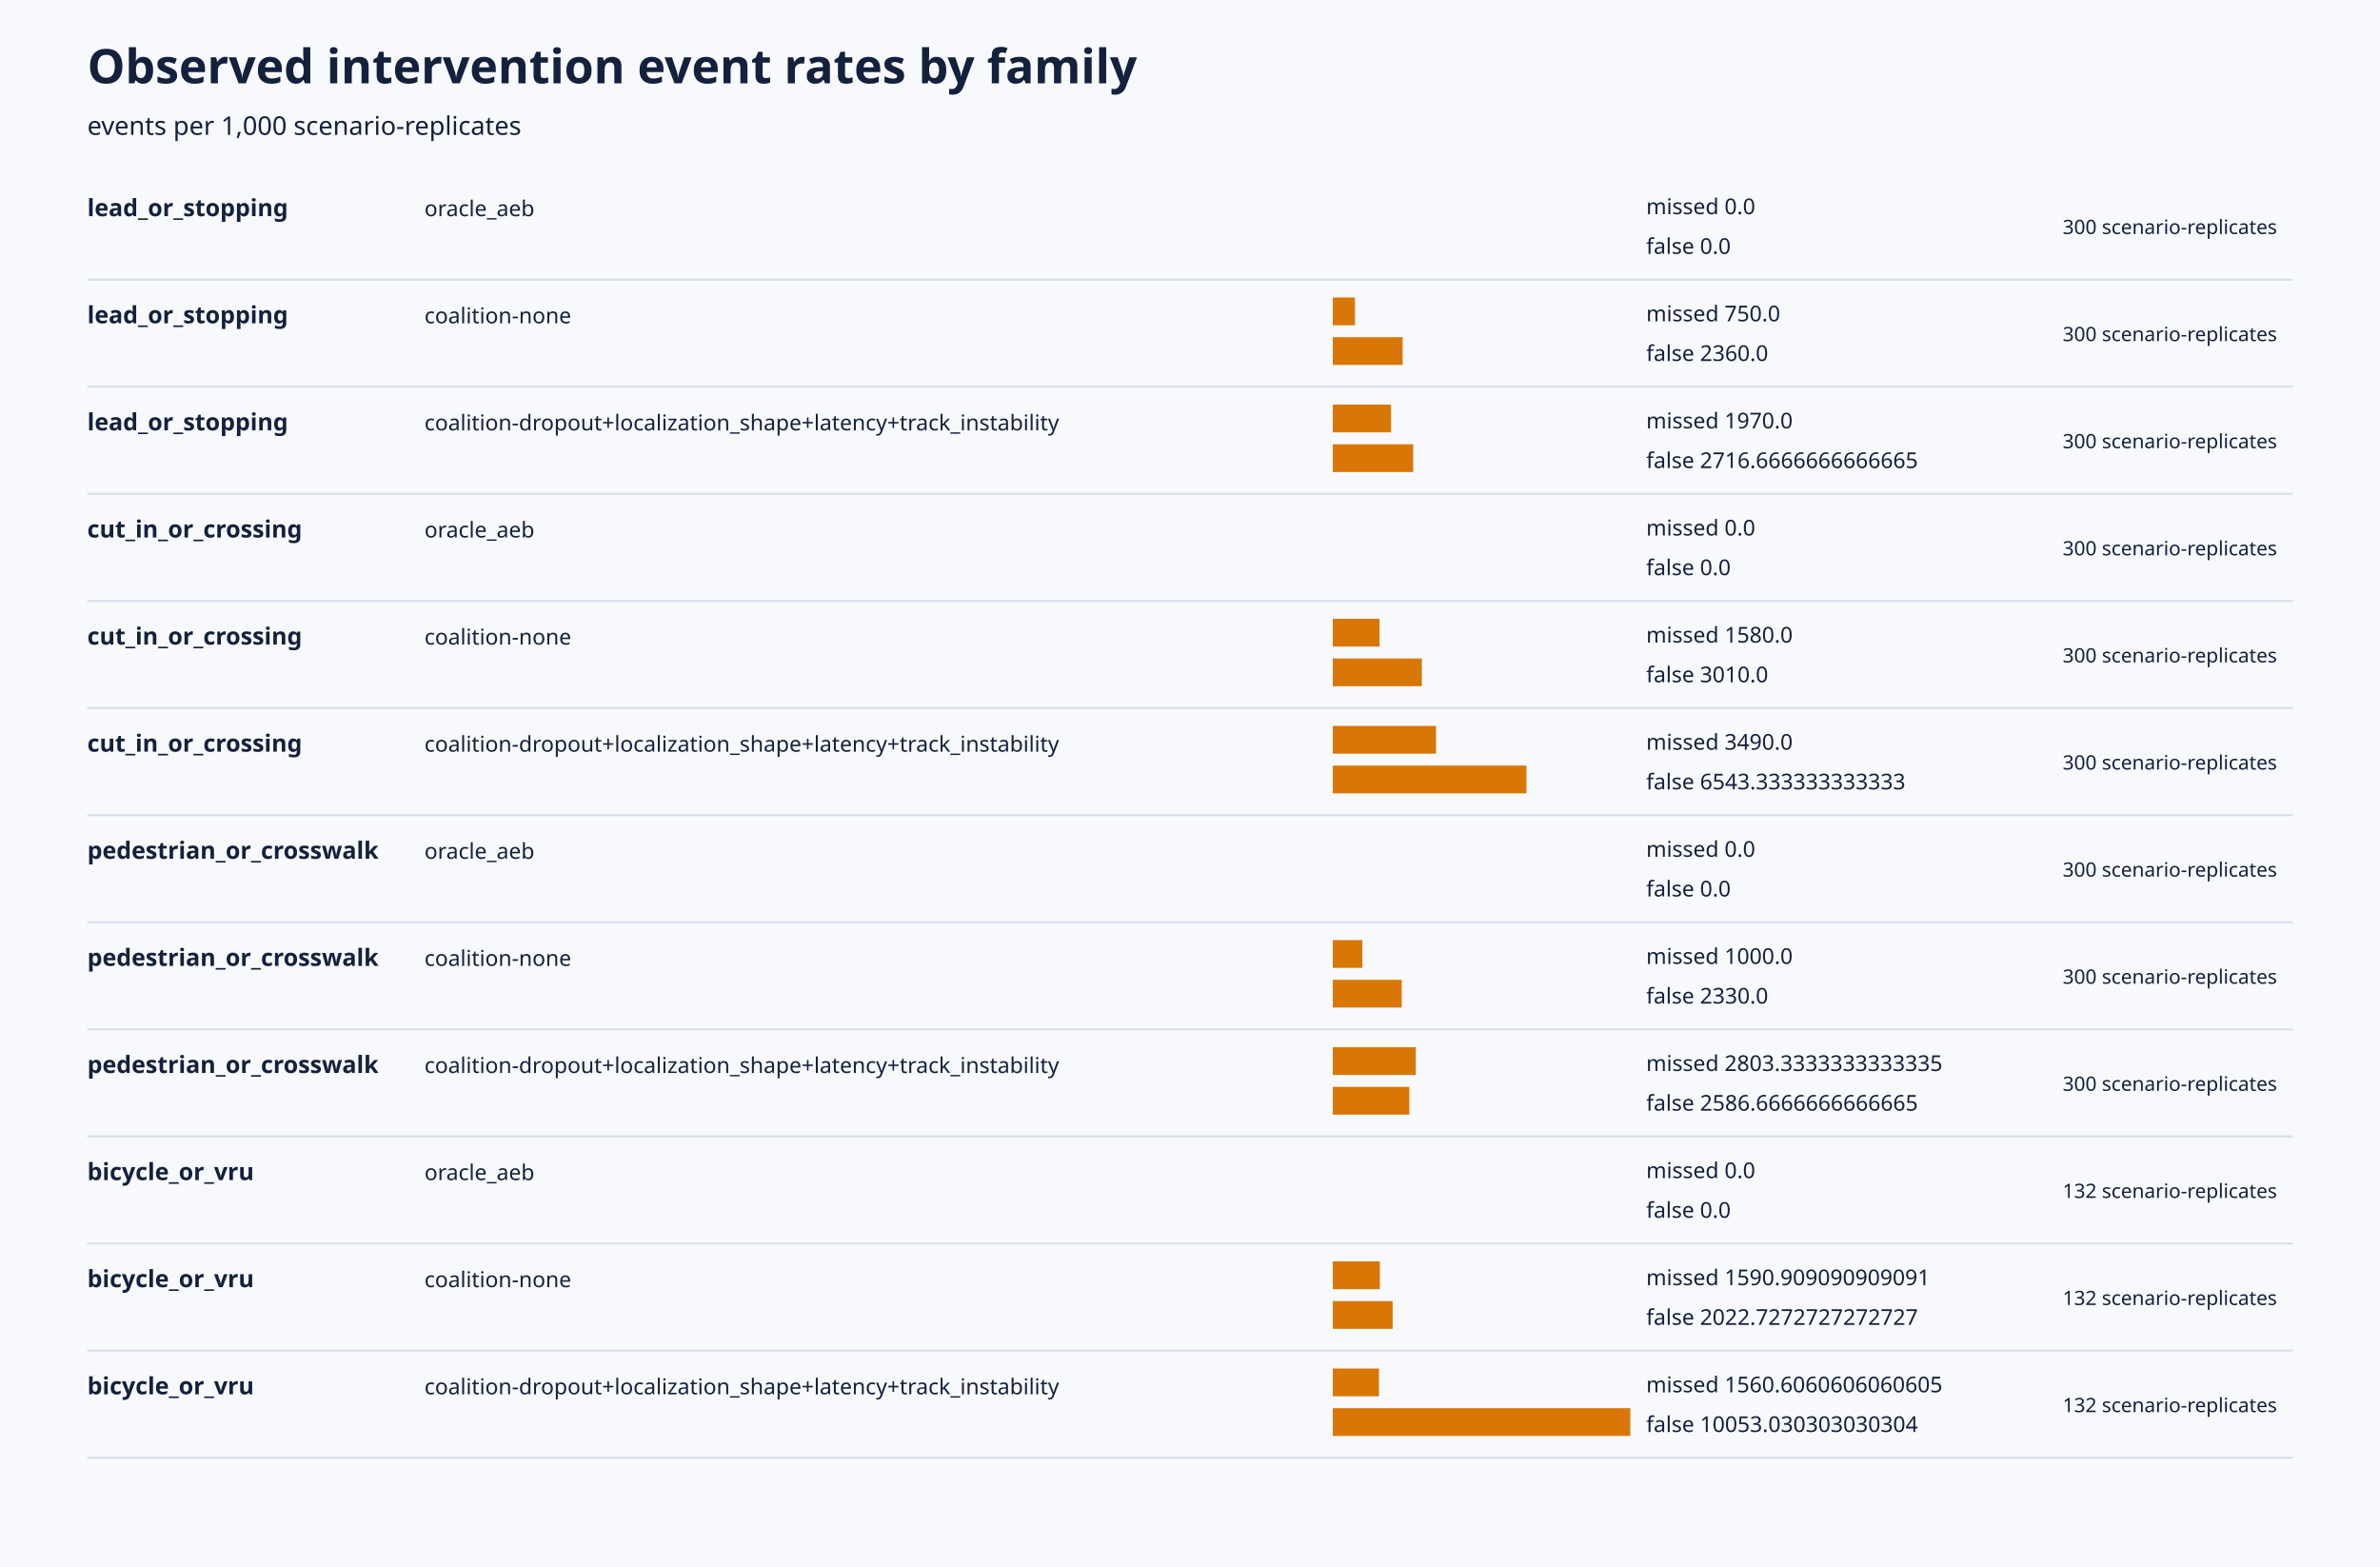
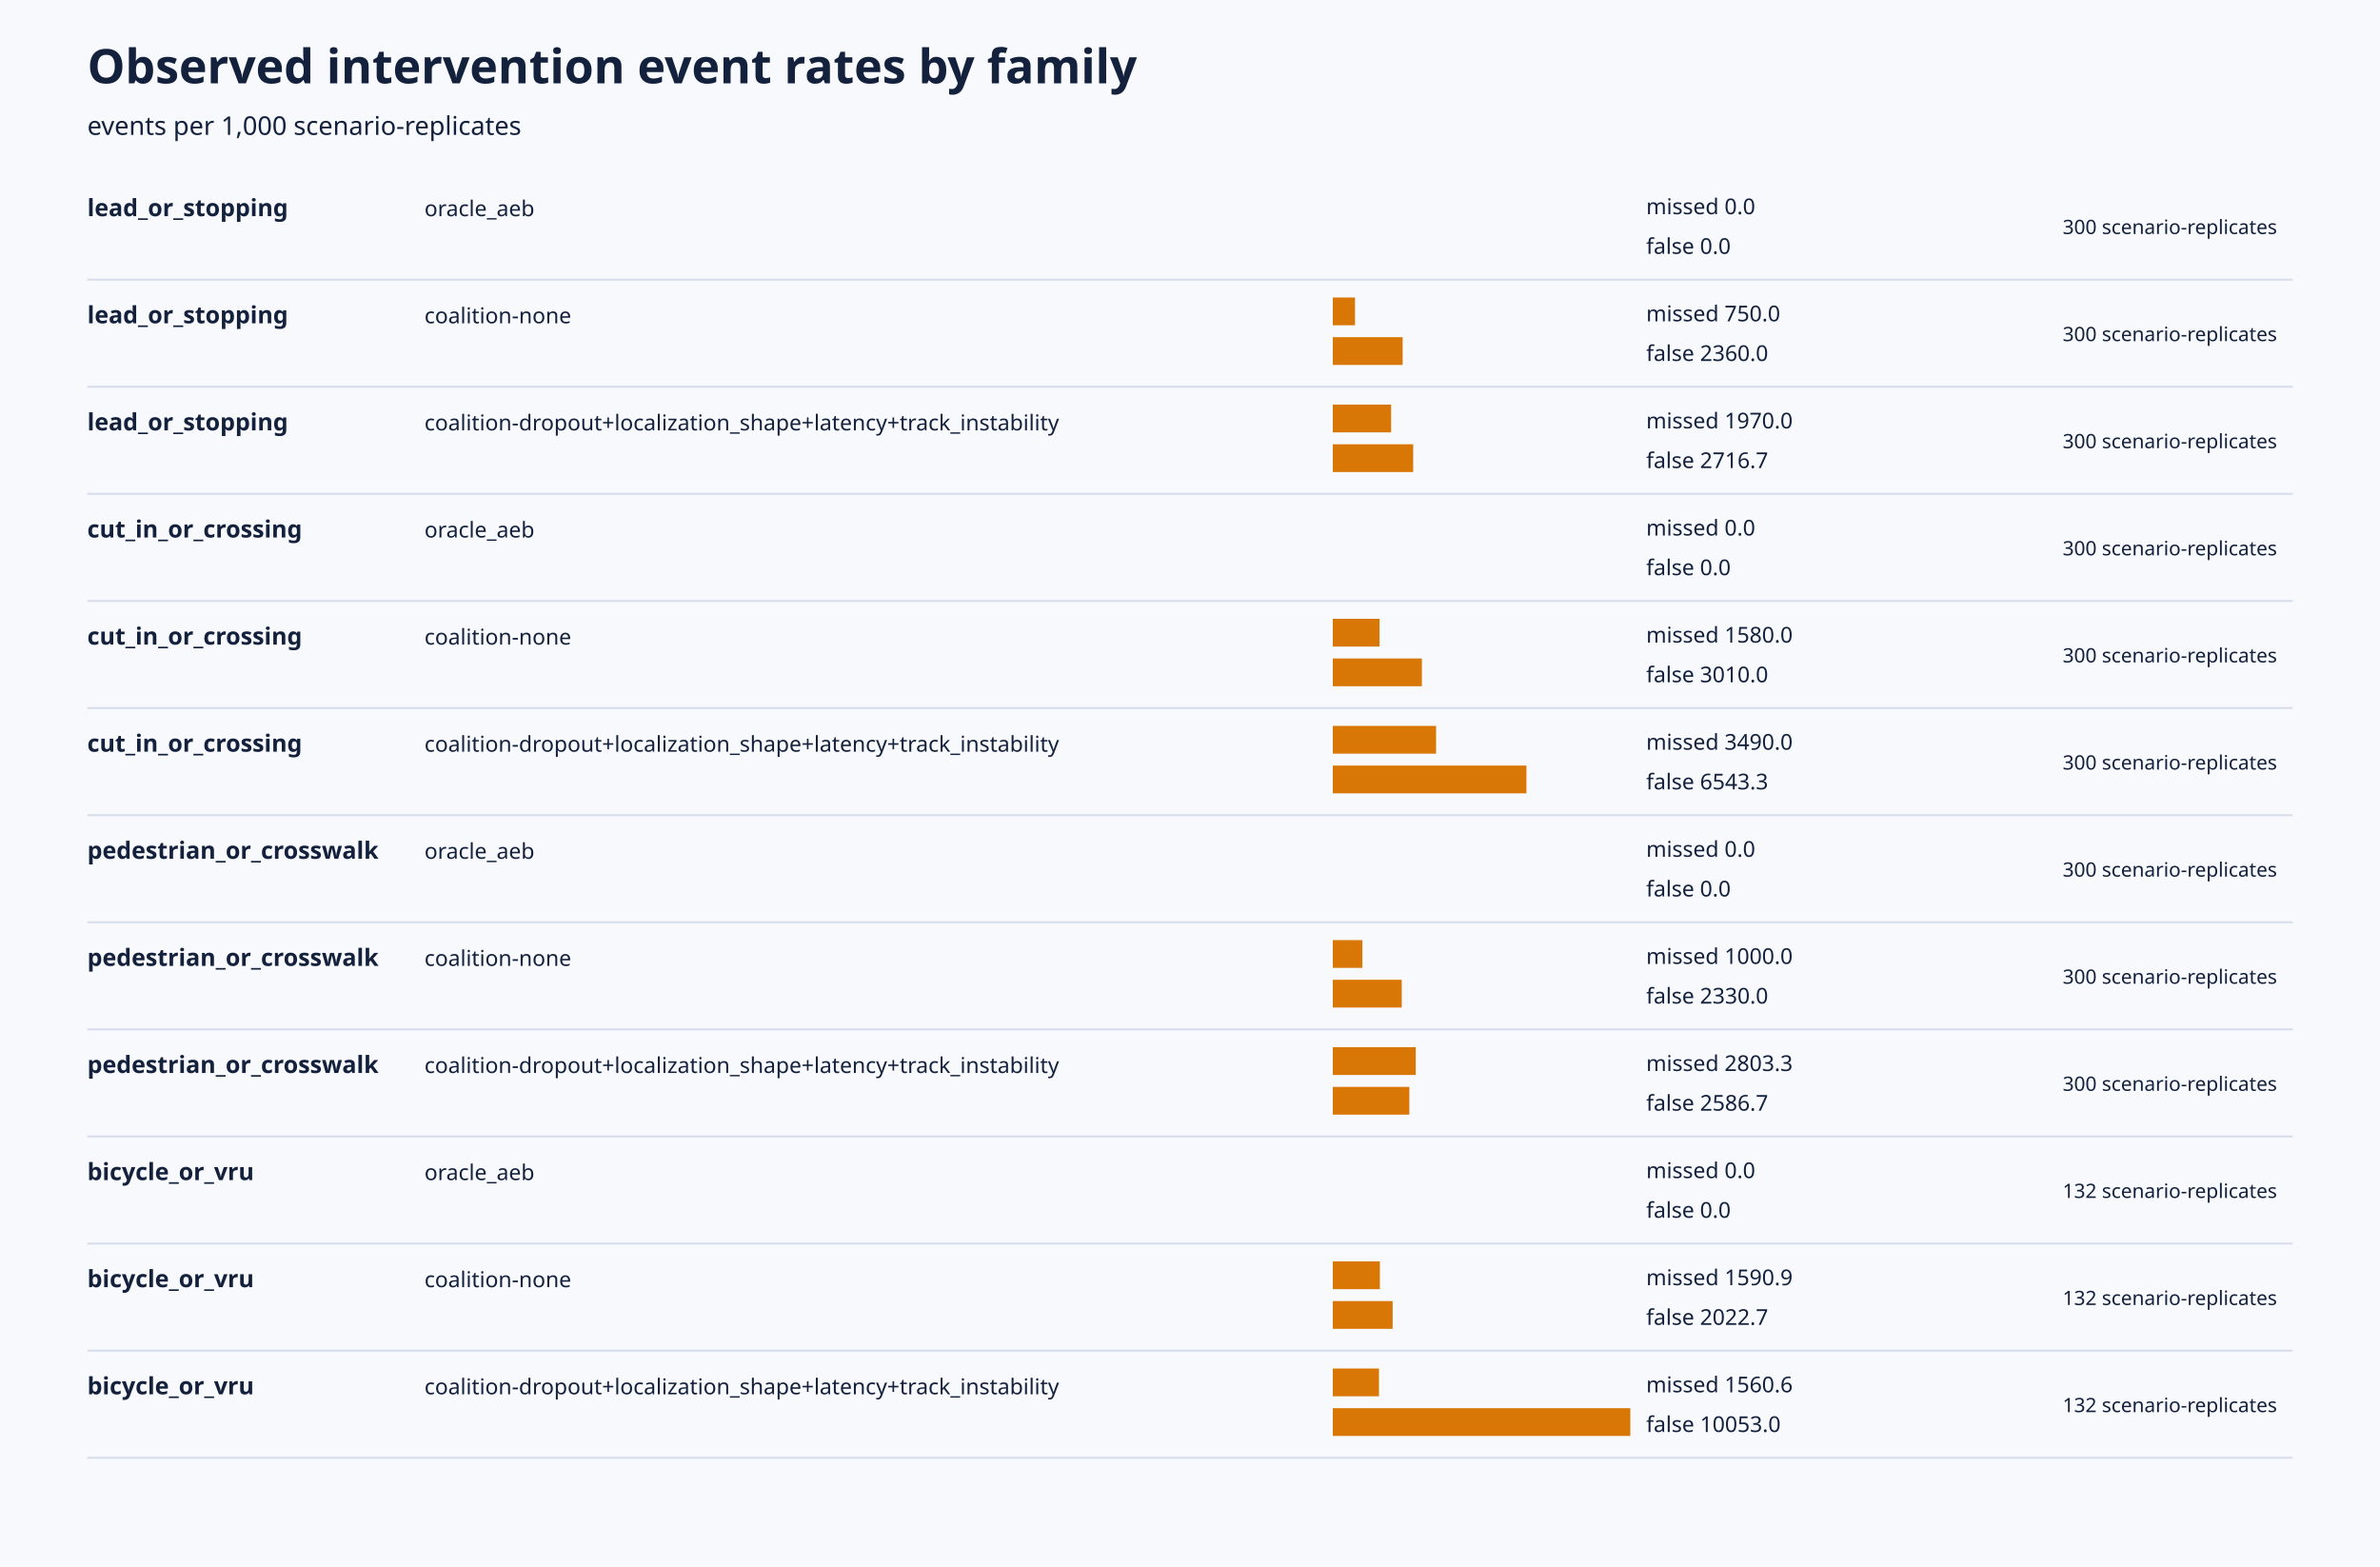
<svg xmlns="http://www.w3.org/2000/svg" viewBox="0 0 1200 790" role="img" aria-labelledby="title desc">
  <rect width="1200" height="790" fill="#f7f9fc" />
  <text x="44" y="42" font-family="system-ui, sans-serif" font-size="24" font-weight="700" fill="#14213d">Observed intervention event rates by family</text>
  <text x="44" y="68" font-family="system-ui, sans-serif" font-size="13" font-weight="400" fill="#14213d">events per 1,000 scenario-replicates</text>
-   <text x="44" y="109.0" font-family="system-ui, sans-serif" font-size="12" font-weight="600" fill="#14213d">lead_or_stopping</text>
-   <text x="214" y="109.0" font-family="system-ui, sans-serif" font-size="11" font-weight="400" fill="#14213d">oracle_aeb</text>
-   <rect x="672.000" y="96.000" width="0.000" height="14" fill="#d97706" />
-   <text x="830" y="108.0" font-family="system-ui, sans-serif" font-size="11" font-weight="400" fill="#14213d">missed 0.0</text>
-   <rect x="672.000" y="116.000" width="0.000" height="14" fill="#d97706" />
-   <text x="830" y="128.0" font-family="system-ui, sans-serif" font-size="11" font-weight="400" fill="#14213d">false 0.0</text>
-   <text x="1040" y="118.0" font-family="system-ui, sans-serif" font-size="10" font-weight="400" fill="#14213d">300 scenario-replicates</text>
-   <line x1="44" y1="141.0" x2="1156" y2="141.0" stroke="#d7deea" />
-   <text x="44" y="163.0" font-family="system-ui, sans-serif" font-size="12" font-weight="600" fill="#14213d">lead_or_stopping</text>
-   <text x="214" y="163.0" font-family="system-ui, sans-serif" font-size="11" font-weight="400" fill="#14213d">coalition-none</text>
-   <rect x="672.000" y="150.000" width="11.191" height="14" fill="#d97706" />
-   <text x="830" y="162.0" font-family="system-ui, sans-serif" font-size="11" font-weight="400" fill="#14213d">missed 750.0</text>
-   <rect x="672.000" y="170.000" width="35.213" height="14" fill="#d97706" />
-   <text x="830" y="182.0" font-family="system-ui, sans-serif" font-size="11" font-weight="400" fill="#14213d">false 2360.0</text>
-   <text x="1040" y="172.0" font-family="system-ui, sans-serif" font-size="10" font-weight="400" fill="#14213d">300 scenario-replicates</text>
-   <line x1="44" y1="195.0" x2="1156" y2="195.0" stroke="#d7deea" />
-   <text x="44" y="217.0" font-family="system-ui, sans-serif" font-size="12" font-weight="600" fill="#14213d">lead_or_stopping</text>
-   <text x="214" y="217.0" font-family="system-ui, sans-serif" font-size="11" font-weight="400" fill="#14213d">coalition-dropout+localization_shape+latency+track_instability</text>
-   <rect x="672.000" y="204.000" width="29.394" height="14" fill="#d97706" />
-   <text x="830" y="216.0" font-family="system-ui, sans-serif" font-size="11" font-weight="400" fill="#14213d">missed 1970.0</text>
-   <rect x="672.000" y="224.000" width="40.535" height="14" fill="#d97706" />
-   <text x="830" y="236.0" font-family="system-ui, sans-serif" font-size="11" font-weight="400" fill="#14213d">false 2716.6666666666665</text>
-   <text x="1040" y="226.0" font-family="system-ui, sans-serif" font-size="10" font-weight="400" fill="#14213d">300 scenario-replicates</text>
-   <line x1="44" y1="249.0" x2="1156" y2="249.0" stroke="#d7deea" />
-   <text x="44" y="271.0" font-family="system-ui, sans-serif" font-size="12" font-weight="600" fill="#14213d">cut_in_or_crossing</text>
-   <text x="214" y="271.0" font-family="system-ui, sans-serif" font-size="11" font-weight="400" fill="#14213d">oracle_aeb</text>
-   <rect x="672.000" y="258.000" width="0.000" height="14" fill="#d97706" />
-   <text x="830" y="270.0" font-family="system-ui, sans-serif" font-size="11" font-weight="400" fill="#14213d">missed 0.0</text>
-   <rect x="672.000" y="278.000" width="0.000" height="14" fill="#d97706" />
-   <text x="830" y="290.0" font-family="system-ui, sans-serif" font-size="11" font-weight="400" fill="#14213d">false 0.0</text>
-   <text x="1040" y="280.0" font-family="system-ui, sans-serif" font-size="10" font-weight="400" fill="#14213d">300 scenario-replicates</text>
-   <line x1="44" y1="303.0" x2="1156" y2="303.0" stroke="#d7deea" />
-   <text x="44" y="325.0" font-family="system-ui, sans-serif" font-size="12" font-weight="600" fill="#14213d">cut_in_or_crossing</text>
-   <text x="214" y="325.0" font-family="system-ui, sans-serif" font-size="11" font-weight="400" fill="#14213d">coalition-none</text>
-   <rect x="672.000" y="312.000" width="23.575" height="14" fill="#d97706" />
-   <text x="830" y="324.0" font-family="system-ui, sans-serif" font-size="11" font-weight="400" fill="#14213d">missed 1580.0</text>
-   <rect x="672.000" y="332.000" width="44.912" height="14" fill="#d97706" />
-   <text x="830" y="344.0" font-family="system-ui, sans-serif" font-size="11" font-weight="400" fill="#14213d">false 3010.0</text>
-   <text x="1040" y="334.0" font-family="system-ui, sans-serif" font-size="10" font-weight="400" fill="#14213d">300 scenario-replicates</text>
-   <line x1="44" y1="357.0" x2="1156" y2="357.0" stroke="#d7deea" />
-   <text x="44" y="379.0" font-family="system-ui, sans-serif" font-size="12" font-weight="600" fill="#14213d">cut_in_or_crossing</text>
-   <text x="214" y="379.0" font-family="system-ui, sans-serif" font-size="11" font-weight="400" fill="#14213d">coalition-dropout+localization_shape+latency+track_instability</text>
-   <rect x="672.000" y="366.000" width="52.074" height="14" fill="#d97706" />
-   <text x="830" y="378.0" font-family="system-ui, sans-serif" font-size="11" font-weight="400" fill="#14213d">missed 3490.0</text>
-   <rect x="672.000" y="386.000" width="97.632" height="14" fill="#d97706" />
-   <text x="830" y="398.0" font-family="system-ui, sans-serif" font-size="11" font-weight="400" fill="#14213d">false 6543.333333333333</text>
-   <text x="1040" y="388.0" font-family="system-ui, sans-serif" font-size="10" font-weight="400" fill="#14213d">300 scenario-replicates</text>
-   <line x1="44" y1="411.0" x2="1156" y2="411.0" stroke="#d7deea" />
-   <text x="44" y="433.0" font-family="system-ui, sans-serif" font-size="12" font-weight="600" fill="#14213d">pedestrian_or_crosswalk</text>
-   <text x="214" y="433.0" font-family="system-ui, sans-serif" font-size="11" font-weight="400" fill="#14213d">oracle_aeb</text>
-   <rect x="672.000" y="420.000" width="0.000" height="14" fill="#d97706" />
-   <text x="830" y="432.0" font-family="system-ui, sans-serif" font-size="11" font-weight="400" fill="#14213d">missed 0.0</text>
-   <rect x="672.000" y="440.000" width="0.000" height="14" fill="#d97706" />
-   <text x="830" y="452.0" font-family="system-ui, sans-serif" font-size="11" font-weight="400" fill="#14213d">false 0.0</text>
-   <text x="1040" y="442.0" font-family="system-ui, sans-serif" font-size="10" font-weight="400" fill="#14213d">300 scenario-replicates</text>
-   <line x1="44" y1="465.0" x2="1156" y2="465.0" stroke="#d7deea" />
-   <text x="44" y="487.0" font-family="system-ui, sans-serif" font-size="12" font-weight="600" fill="#14213d">pedestrian_or_crosswalk</text>
-   <text x="214" y="487.0" font-family="system-ui, sans-serif" font-size="11" font-weight="400" fill="#14213d">coalition-none</text>
-   <rect x="672.000" y="474.000" width="14.921" height="14" fill="#d97706" />
-   <text x="830" y="486.0" font-family="system-ui, sans-serif" font-size="11" font-weight="400" fill="#14213d">missed 1000.0</text>
-   <rect x="672.000" y="494.000" width="34.766" height="14" fill="#d97706" />
-   <text x="830" y="506.0" font-family="system-ui, sans-serif" font-size="11" font-weight="400" fill="#14213d">false 2330.0</text>
-   <text x="1040" y="496.0" font-family="system-ui, sans-serif" font-size="10" font-weight="400" fill="#14213d">300 scenario-replicates</text>
-   <line x1="44" y1="519.0" x2="1156" y2="519.0" stroke="#d7deea" />
-   <text x="44" y="541.0" font-family="system-ui, sans-serif" font-size="12" font-weight="600" fill="#14213d">pedestrian_or_crosswalk</text>
-   <text x="214" y="541.0" font-family="system-ui, sans-serif" font-size="11" font-weight="400" fill="#14213d">coalition-dropout+localization_shape+latency+track_instability</text>
-   <rect x="672.000" y="528.000" width="41.828" height="14" fill="#d97706" />
-   <text x="830" y="540.0" font-family="system-ui, sans-serif" font-size="11" font-weight="400" fill="#14213d">missed 2803.3333333333335</text>
-   <rect x="672.000" y="548.000" width="38.595" height="14" fill="#d97706" />
-   <text x="830" y="560.0" font-family="system-ui, sans-serif" font-size="11" font-weight="400" fill="#14213d">false 2586.6666666666665</text>
-   <text x="1040" y="550.0" font-family="system-ui, sans-serif" font-size="10" font-weight="400" fill="#14213d">300 scenario-replicates</text>
-   <line x1="44" y1="573.0" x2="1156" y2="573.0" stroke="#d7deea" />
-   <text x="44" y="595.0" font-family="system-ui, sans-serif" font-size="12" font-weight="600" fill="#14213d">bicycle_or_vru</text>
-   <text x="214" y="595.0" font-family="system-ui, sans-serif" font-size="11" font-weight="400" fill="#14213d">oracle_aeb</text>
-   <rect x="672.000" y="582.000" width="0.000" height="14" fill="#d97706" />
-   <text x="830" y="594.0" font-family="system-ui, sans-serif" font-size="11" font-weight="400" fill="#14213d">missed 0.0</text>
-   <rect x="672.000" y="602.000" width="0.000" height="14" fill="#d97706" />
-   <text x="830" y="614.0" font-family="system-ui, sans-serif" font-size="11" font-weight="400" fill="#14213d">false 0.0</text>
-   <text x="1040" y="604.0" font-family="system-ui, sans-serif" font-size="10" font-weight="400" fill="#14213d">132 scenario-replicates</text>
-   <line x1="44" y1="627.0" x2="1156" y2="627.0" stroke="#d7deea" />
-   <text x="44" y="649.0" font-family="system-ui, sans-serif" font-size="12" font-weight="600" fill="#14213d">bicycle_or_vru</text>
-   <text x="214" y="649.0" font-family="system-ui, sans-serif" font-size="11" font-weight="400" fill="#14213d">coalition-none</text>
-   <rect x="672.000" y="636.000" width="23.738" height="14" fill="#d97706" />
-   <text x="830" y="648.0" font-family="system-ui, sans-serif" font-size="11" font-weight="400" fill="#14213d">missed 1590.909090909091</text>
-   <rect x="672.000" y="656.000" width="30.181" height="14" fill="#d97706" />
-   <text x="830" y="668.0" font-family="system-ui, sans-serif" font-size="11" font-weight="400" fill="#14213d">false 2022.7272727272727</text>
-   <text x="1040" y="658.0" font-family="system-ui, sans-serif" font-size="10" font-weight="400" fill="#14213d">132 scenario-replicates</text>
-   <line x1="44" y1="681.0" x2="1156" y2="681.0" stroke="#d7deea" />
-   <text x="44" y="703.0" font-family="system-ui, sans-serif" font-size="12" font-weight="600" fill="#14213d">bicycle_or_vru</text>
-   <text x="214" y="703.0" font-family="system-ui, sans-serif" font-size="11" font-weight="400" fill="#14213d">coalition-dropout+localization_shape+latency+track_instability</text>
-   <rect x="672.000" y="690.000" width="23.286" height="14" fill="#d97706" />
-   <text x="830" y="702.0" font-family="system-ui, sans-serif" font-size="11" font-weight="400" fill="#14213d">missed 1560.6060606060605</text>
-   <rect x="672.000" y="710.000" width="150.000" height="14" fill="#d97706" />
-   <text x="830" y="722.0" font-family="system-ui, sans-serif" font-size="11" font-weight="400" fill="#14213d">false 10053.030303030304</text>
-   <text x="1040" y="712.0" font-family="system-ui, sans-serif" font-size="10" font-weight="400" fill="#14213d">132 scenario-replicates</text>
-   <line x1="44" y1="735.0" x2="1156" y2="735.0" stroke="#d7deea" />
+   <g data-family="lead_or_stopping" data-configuration="oracle_aeb" data-missed-per-1000="0.0" data-false-per-1000="0.0">
+     <text x="44" y="109.0" font-family="system-ui, sans-serif" font-size="12" font-weight="600" fill="#14213d">lead_or_stopping</text>
+     <text x="214" y="109.0" font-family="system-ui, sans-serif" font-size="11" font-weight="400" fill="#14213d">oracle_aeb</text>
+     <rect x="672.000" y="96.000" width="0.000" height="14" fill="#d97706" />
+     <text x="830" y="108.0" font-family="system-ui, sans-serif" font-size="11" font-weight="400" fill="#14213d">missed 0.0</text>
+     <rect x="672.000" y="116.000" width="0.000" height="14" fill="#d97706" />
+     <text x="830" y="128.0" font-family="system-ui, sans-serif" font-size="11" font-weight="400" fill="#14213d">false 0.0</text>
+     <text x="1040" y="118.0" font-family="system-ui, sans-serif" font-size="10" font-weight="400" fill="#14213d">300 scenario-replicates</text>
+     <line x1="44" y1="141.0" x2="1156" y2="141.0" stroke="#d7deea" />
+   </g>
+   <g data-family="lead_or_stopping" data-configuration="coalition-none" data-missed-per-1000="750.0" data-false-per-1000="2360.0">
+     <text x="44" y="163.0" font-family="system-ui, sans-serif" font-size="12" font-weight="600" fill="#14213d">lead_or_stopping</text>
+     <text x="214" y="163.0" font-family="system-ui, sans-serif" font-size="11" font-weight="400" fill="#14213d">coalition-none</text>
+     <rect x="672.000" y="150.000" width="11.191" height="14" fill="#d97706" />
+     <text x="830" y="162.0" font-family="system-ui, sans-serif" font-size="11" font-weight="400" fill="#14213d">missed 750.0</text>
+     <rect x="672.000" y="170.000" width="35.213" height="14" fill="#d97706" />
+     <text x="830" y="182.0" font-family="system-ui, sans-serif" font-size="11" font-weight="400" fill="#14213d">false 2360.0</text>
+     <text x="1040" y="172.0" font-family="system-ui, sans-serif" font-size="10" font-weight="400" fill="#14213d">300 scenario-replicates</text>
+     <line x1="44" y1="195.0" x2="1156" y2="195.0" stroke="#d7deea" />
+   </g>
+   <g data-family="lead_or_stopping" data-configuration="coalition-dropout+localization_shape+latency+track_instability" data-missed-per-1000="1970.0" data-false-per-1000="2716.6666666666665">
+     <text x="44" y="217.0" font-family="system-ui, sans-serif" font-size="12" font-weight="600" fill="#14213d">lead_or_stopping</text>
+     <text x="214" y="217.0" font-family="system-ui, sans-serif" font-size="11" font-weight="400" fill="#14213d">coalition-dropout+localization_shape+latency+track_instability</text>
+     <rect x="672.000" y="204.000" width="29.394" height="14" fill="#d97706" />
+     <text x="830" y="216.0" font-family="system-ui, sans-serif" font-size="11" font-weight="400" fill="#14213d">missed 1970.0</text>
+     <rect x="672.000" y="224.000" width="40.535" height="14" fill="#d97706" />
+     <text x="830" y="236.0" font-family="system-ui, sans-serif" font-size="11" font-weight="400" fill="#14213d">false 2716.7</text>
+     <text x="1040" y="226.0" font-family="system-ui, sans-serif" font-size="10" font-weight="400" fill="#14213d">300 scenario-replicates</text>
+     <line x1="44" y1="249.0" x2="1156" y2="249.0" stroke="#d7deea" />
+   </g>
+   <g data-family="cut_in_or_crossing" data-configuration="oracle_aeb" data-missed-per-1000="0.0" data-false-per-1000="0.0">
+     <text x="44" y="271.0" font-family="system-ui, sans-serif" font-size="12" font-weight="600" fill="#14213d">cut_in_or_crossing</text>
+     <text x="214" y="271.0" font-family="system-ui, sans-serif" font-size="11" font-weight="400" fill="#14213d">oracle_aeb</text>
+     <rect x="672.000" y="258.000" width="0.000" height="14" fill="#d97706" />
+     <text x="830" y="270.0" font-family="system-ui, sans-serif" font-size="11" font-weight="400" fill="#14213d">missed 0.0</text>
+     <rect x="672.000" y="278.000" width="0.000" height="14" fill="#d97706" />
+     <text x="830" y="290.0" font-family="system-ui, sans-serif" font-size="11" font-weight="400" fill="#14213d">false 0.0</text>
+     <text x="1040" y="280.0" font-family="system-ui, sans-serif" font-size="10" font-weight="400" fill="#14213d">300 scenario-replicates</text>
+     <line x1="44" y1="303.0" x2="1156" y2="303.0" stroke="#d7deea" />
+   </g>
+   <g data-family="cut_in_or_crossing" data-configuration="coalition-none" data-missed-per-1000="1580.0" data-false-per-1000="3010.0">
+     <text x="44" y="325.0" font-family="system-ui, sans-serif" font-size="12" font-weight="600" fill="#14213d">cut_in_or_crossing</text>
+     <text x="214" y="325.0" font-family="system-ui, sans-serif" font-size="11" font-weight="400" fill="#14213d">coalition-none</text>
+     <rect x="672.000" y="312.000" width="23.575" height="14" fill="#d97706" />
+     <text x="830" y="324.0" font-family="system-ui, sans-serif" font-size="11" font-weight="400" fill="#14213d">missed 1580.0</text>
+     <rect x="672.000" y="332.000" width="44.912" height="14" fill="#d97706" />
+     <text x="830" y="344.0" font-family="system-ui, sans-serif" font-size="11" font-weight="400" fill="#14213d">false 3010.0</text>
+     <text x="1040" y="334.0" font-family="system-ui, sans-serif" font-size="10" font-weight="400" fill="#14213d">300 scenario-replicates</text>
+     <line x1="44" y1="357.0" x2="1156" y2="357.0" stroke="#d7deea" />
+   </g>
+   <g data-family="cut_in_or_crossing" data-configuration="coalition-dropout+localization_shape+latency+track_instability" data-missed-per-1000="3490.0" data-false-per-1000="6543.333333333333">
+     <text x="44" y="379.0" font-family="system-ui, sans-serif" font-size="12" font-weight="600" fill="#14213d">cut_in_or_crossing</text>
+     <text x="214" y="379.0" font-family="system-ui, sans-serif" font-size="11" font-weight="400" fill="#14213d">coalition-dropout+localization_shape+latency+track_instability</text>
+     <rect x="672.000" y="366.000" width="52.074" height="14" fill="#d97706" />
+     <text x="830" y="378.0" font-family="system-ui, sans-serif" font-size="11" font-weight="400" fill="#14213d">missed 3490.0</text>
+     <rect x="672.000" y="386.000" width="97.632" height="14" fill="#d97706" />
+     <text x="830" y="398.0" font-family="system-ui, sans-serif" font-size="11" font-weight="400" fill="#14213d">false 6543.3</text>
+     <text x="1040" y="388.0" font-family="system-ui, sans-serif" font-size="10" font-weight="400" fill="#14213d">300 scenario-replicates</text>
+     <line x1="44" y1="411.0" x2="1156" y2="411.0" stroke="#d7deea" />
+   </g>
+   <g data-family="pedestrian_or_crosswalk" data-configuration="oracle_aeb" data-missed-per-1000="0.0" data-false-per-1000="0.0">
+     <text x="44" y="433.0" font-family="system-ui, sans-serif" font-size="12" font-weight="600" fill="#14213d">pedestrian_or_crosswalk</text>
+     <text x="214" y="433.0" font-family="system-ui, sans-serif" font-size="11" font-weight="400" fill="#14213d">oracle_aeb</text>
+     <rect x="672.000" y="420.000" width="0.000" height="14" fill="#d97706" />
+     <text x="830" y="432.0" font-family="system-ui, sans-serif" font-size="11" font-weight="400" fill="#14213d">missed 0.0</text>
+     <rect x="672.000" y="440.000" width="0.000" height="14" fill="#d97706" />
+     <text x="830" y="452.0" font-family="system-ui, sans-serif" font-size="11" font-weight="400" fill="#14213d">false 0.0</text>
+     <text x="1040" y="442.0" font-family="system-ui, sans-serif" font-size="10" font-weight="400" fill="#14213d">300 scenario-replicates</text>
+     <line x1="44" y1="465.0" x2="1156" y2="465.0" stroke="#d7deea" />
+   </g>
+   <g data-family="pedestrian_or_crosswalk" data-configuration="coalition-none" data-missed-per-1000="1000.0" data-false-per-1000="2330.0">
+     <text x="44" y="487.0" font-family="system-ui, sans-serif" font-size="12" font-weight="600" fill="#14213d">pedestrian_or_crosswalk</text>
+     <text x="214" y="487.0" font-family="system-ui, sans-serif" font-size="11" font-weight="400" fill="#14213d">coalition-none</text>
+     <rect x="672.000" y="474.000" width="14.921" height="14" fill="#d97706" />
+     <text x="830" y="486.0" font-family="system-ui, sans-serif" font-size="11" font-weight="400" fill="#14213d">missed 1000.0</text>
+     <rect x="672.000" y="494.000" width="34.766" height="14" fill="#d97706" />
+     <text x="830" y="506.0" font-family="system-ui, sans-serif" font-size="11" font-weight="400" fill="#14213d">false 2330.0</text>
+     <text x="1040" y="496.0" font-family="system-ui, sans-serif" font-size="10" font-weight="400" fill="#14213d">300 scenario-replicates</text>
+     <line x1="44" y1="519.0" x2="1156" y2="519.0" stroke="#d7deea" />
+   </g>
+   <g data-family="pedestrian_or_crosswalk" data-configuration="coalition-dropout+localization_shape+latency+track_instability" data-missed-per-1000="2803.3333333333335" data-false-per-1000="2586.6666666666665">
+     <text x="44" y="541.0" font-family="system-ui, sans-serif" font-size="12" font-weight="600" fill="#14213d">pedestrian_or_crosswalk</text>
+     <text x="214" y="541.0" font-family="system-ui, sans-serif" font-size="11" font-weight="400" fill="#14213d">coalition-dropout+localization_shape+latency+track_instability</text>
+     <rect x="672.000" y="528.000" width="41.828" height="14" fill="#d97706" />
+     <text x="830" y="540.0" font-family="system-ui, sans-serif" font-size="11" font-weight="400" fill="#14213d">missed 2803.3</text>
+     <rect x="672.000" y="548.000" width="38.595" height="14" fill="#d97706" />
+     <text x="830" y="560.0" font-family="system-ui, sans-serif" font-size="11" font-weight="400" fill="#14213d">false 2586.7</text>
+     <text x="1040" y="550.0" font-family="system-ui, sans-serif" font-size="10" font-weight="400" fill="#14213d">300 scenario-replicates</text>
+     <line x1="44" y1="573.0" x2="1156" y2="573.0" stroke="#d7deea" />
+   </g>
+   <g data-family="bicycle_or_vru" data-configuration="oracle_aeb" data-missed-per-1000="0.0" data-false-per-1000="0.0">
+     <text x="44" y="595.0" font-family="system-ui, sans-serif" font-size="12" font-weight="600" fill="#14213d">bicycle_or_vru</text>
+     <text x="214" y="595.0" font-family="system-ui, sans-serif" font-size="11" font-weight="400" fill="#14213d">oracle_aeb</text>
+     <rect x="672.000" y="582.000" width="0.000" height="14" fill="#d97706" />
+     <text x="830" y="594.0" font-family="system-ui, sans-serif" font-size="11" font-weight="400" fill="#14213d">missed 0.0</text>
+     <rect x="672.000" y="602.000" width="0.000" height="14" fill="#d97706" />
+     <text x="830" y="614.0" font-family="system-ui, sans-serif" font-size="11" font-weight="400" fill="#14213d">false 0.0</text>
+     <text x="1040" y="604.0" font-family="system-ui, sans-serif" font-size="10" font-weight="400" fill="#14213d">132 scenario-replicates</text>
+     <line x1="44" y1="627.0" x2="1156" y2="627.0" stroke="#d7deea" />
+   </g>
+   <g data-family="bicycle_or_vru" data-configuration="coalition-none" data-missed-per-1000="1590.909090909091" data-false-per-1000="2022.7272727272727">
+     <text x="44" y="649.0" font-family="system-ui, sans-serif" font-size="12" font-weight="600" fill="#14213d">bicycle_or_vru</text>
+     <text x="214" y="649.0" font-family="system-ui, sans-serif" font-size="11" font-weight="400" fill="#14213d">coalition-none</text>
+     <rect x="672.000" y="636.000" width="23.738" height="14" fill="#d97706" />
+     <text x="830" y="648.0" font-family="system-ui, sans-serif" font-size="11" font-weight="400" fill="#14213d">missed 1590.9</text>
+     <rect x="672.000" y="656.000" width="30.181" height="14" fill="#d97706" />
+     <text x="830" y="668.0" font-family="system-ui, sans-serif" font-size="11" font-weight="400" fill="#14213d">false 2022.7</text>
+     <text x="1040" y="658.0" font-family="system-ui, sans-serif" font-size="10" font-weight="400" fill="#14213d">132 scenario-replicates</text>
+     <line x1="44" y1="681.0" x2="1156" y2="681.0" stroke="#d7deea" />
+   </g>
+   <g data-family="bicycle_or_vru" data-configuration="coalition-dropout+localization_shape+latency+track_instability" data-missed-per-1000="1560.6060606060605" data-false-per-1000="10053.030303030304">
+     <text x="44" y="703.0" font-family="system-ui, sans-serif" font-size="12" font-weight="600" fill="#14213d">bicycle_or_vru</text>
+     <text x="214" y="703.0" font-family="system-ui, sans-serif" font-size="11" font-weight="400" fill="#14213d">coalition-dropout+localization_shape+latency+track_instability</text>
+     <rect x="672.000" y="690.000" width="23.286" height="14" fill="#d97706" />
+     <text x="830" y="702.0" font-family="system-ui, sans-serif" font-size="11" font-weight="400" fill="#14213d">missed 1560.6</text>
+     <rect x="672.000" y="710.000" width="150.000" height="14" fill="#d97706" />
+     <text x="830" y="722.0" font-family="system-ui, sans-serif" font-size="11" font-weight="400" fill="#14213d">false 10053.0</text>
+     <text x="1040" y="712.0" font-family="system-ui, sans-serif" font-size="10" font-weight="400" fill="#14213d">132 scenario-replicates</text>
+     <line x1="44" y1="735.0" x2="1156" y2="735.0" stroke="#d7deea" />
+   </g>
</svg>
